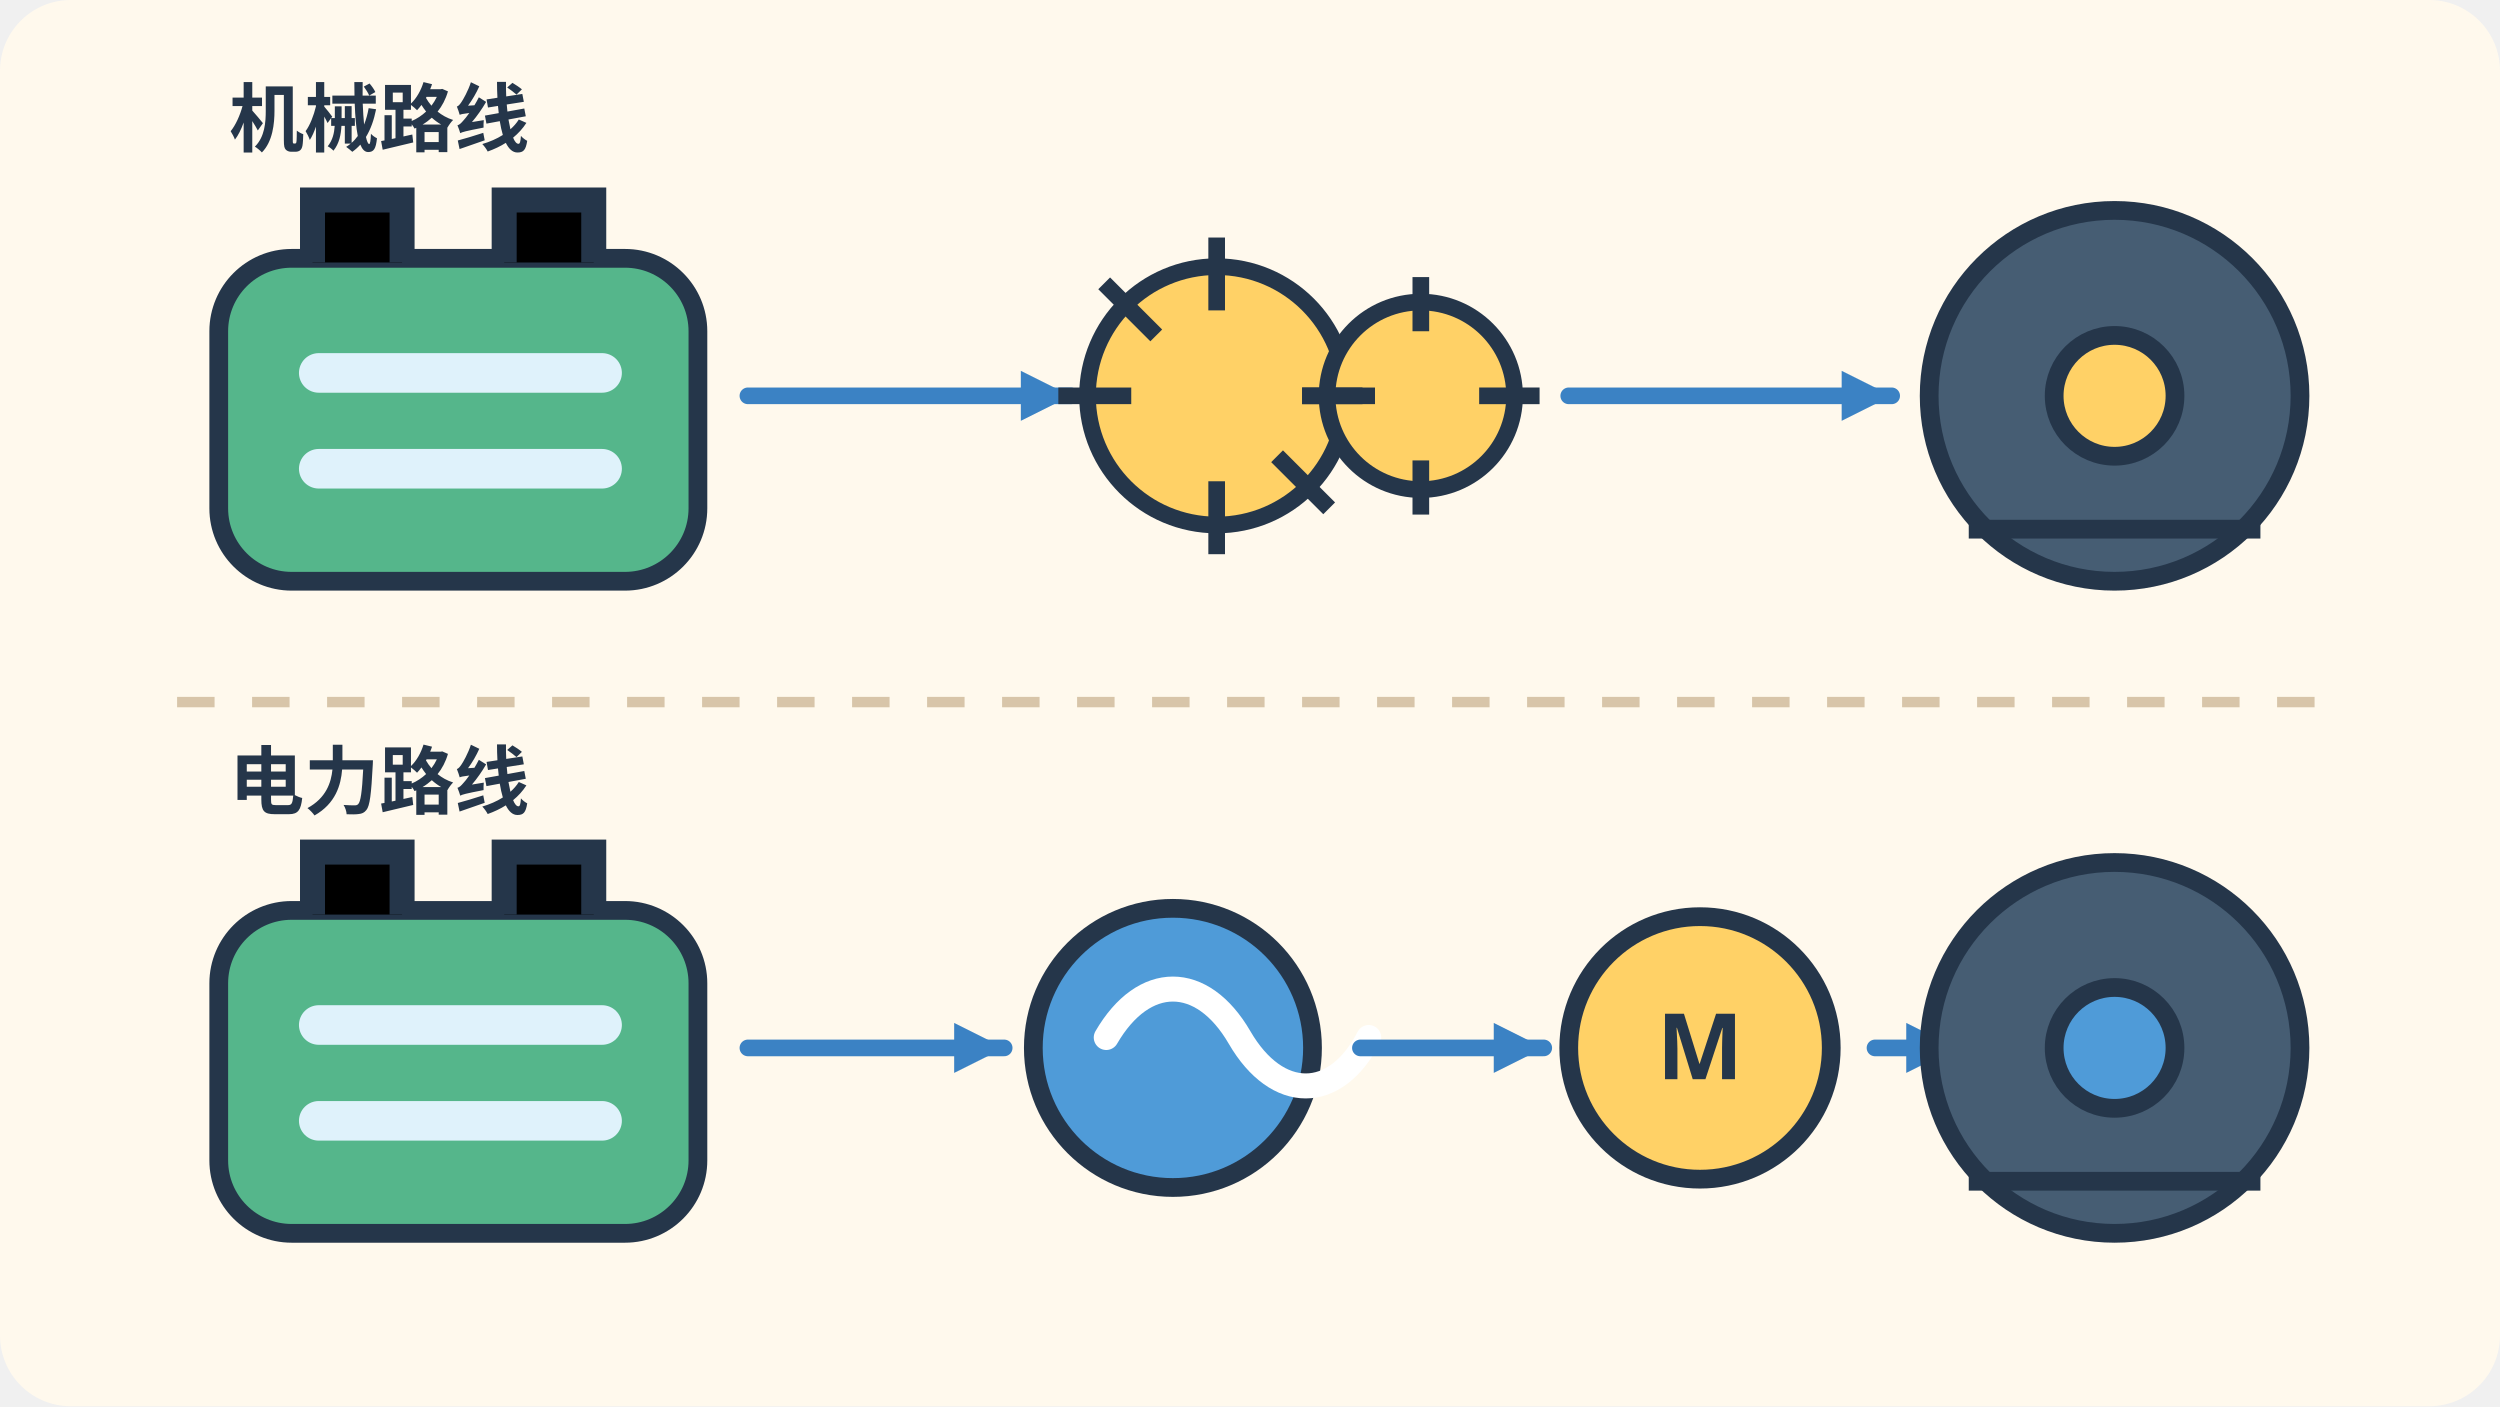
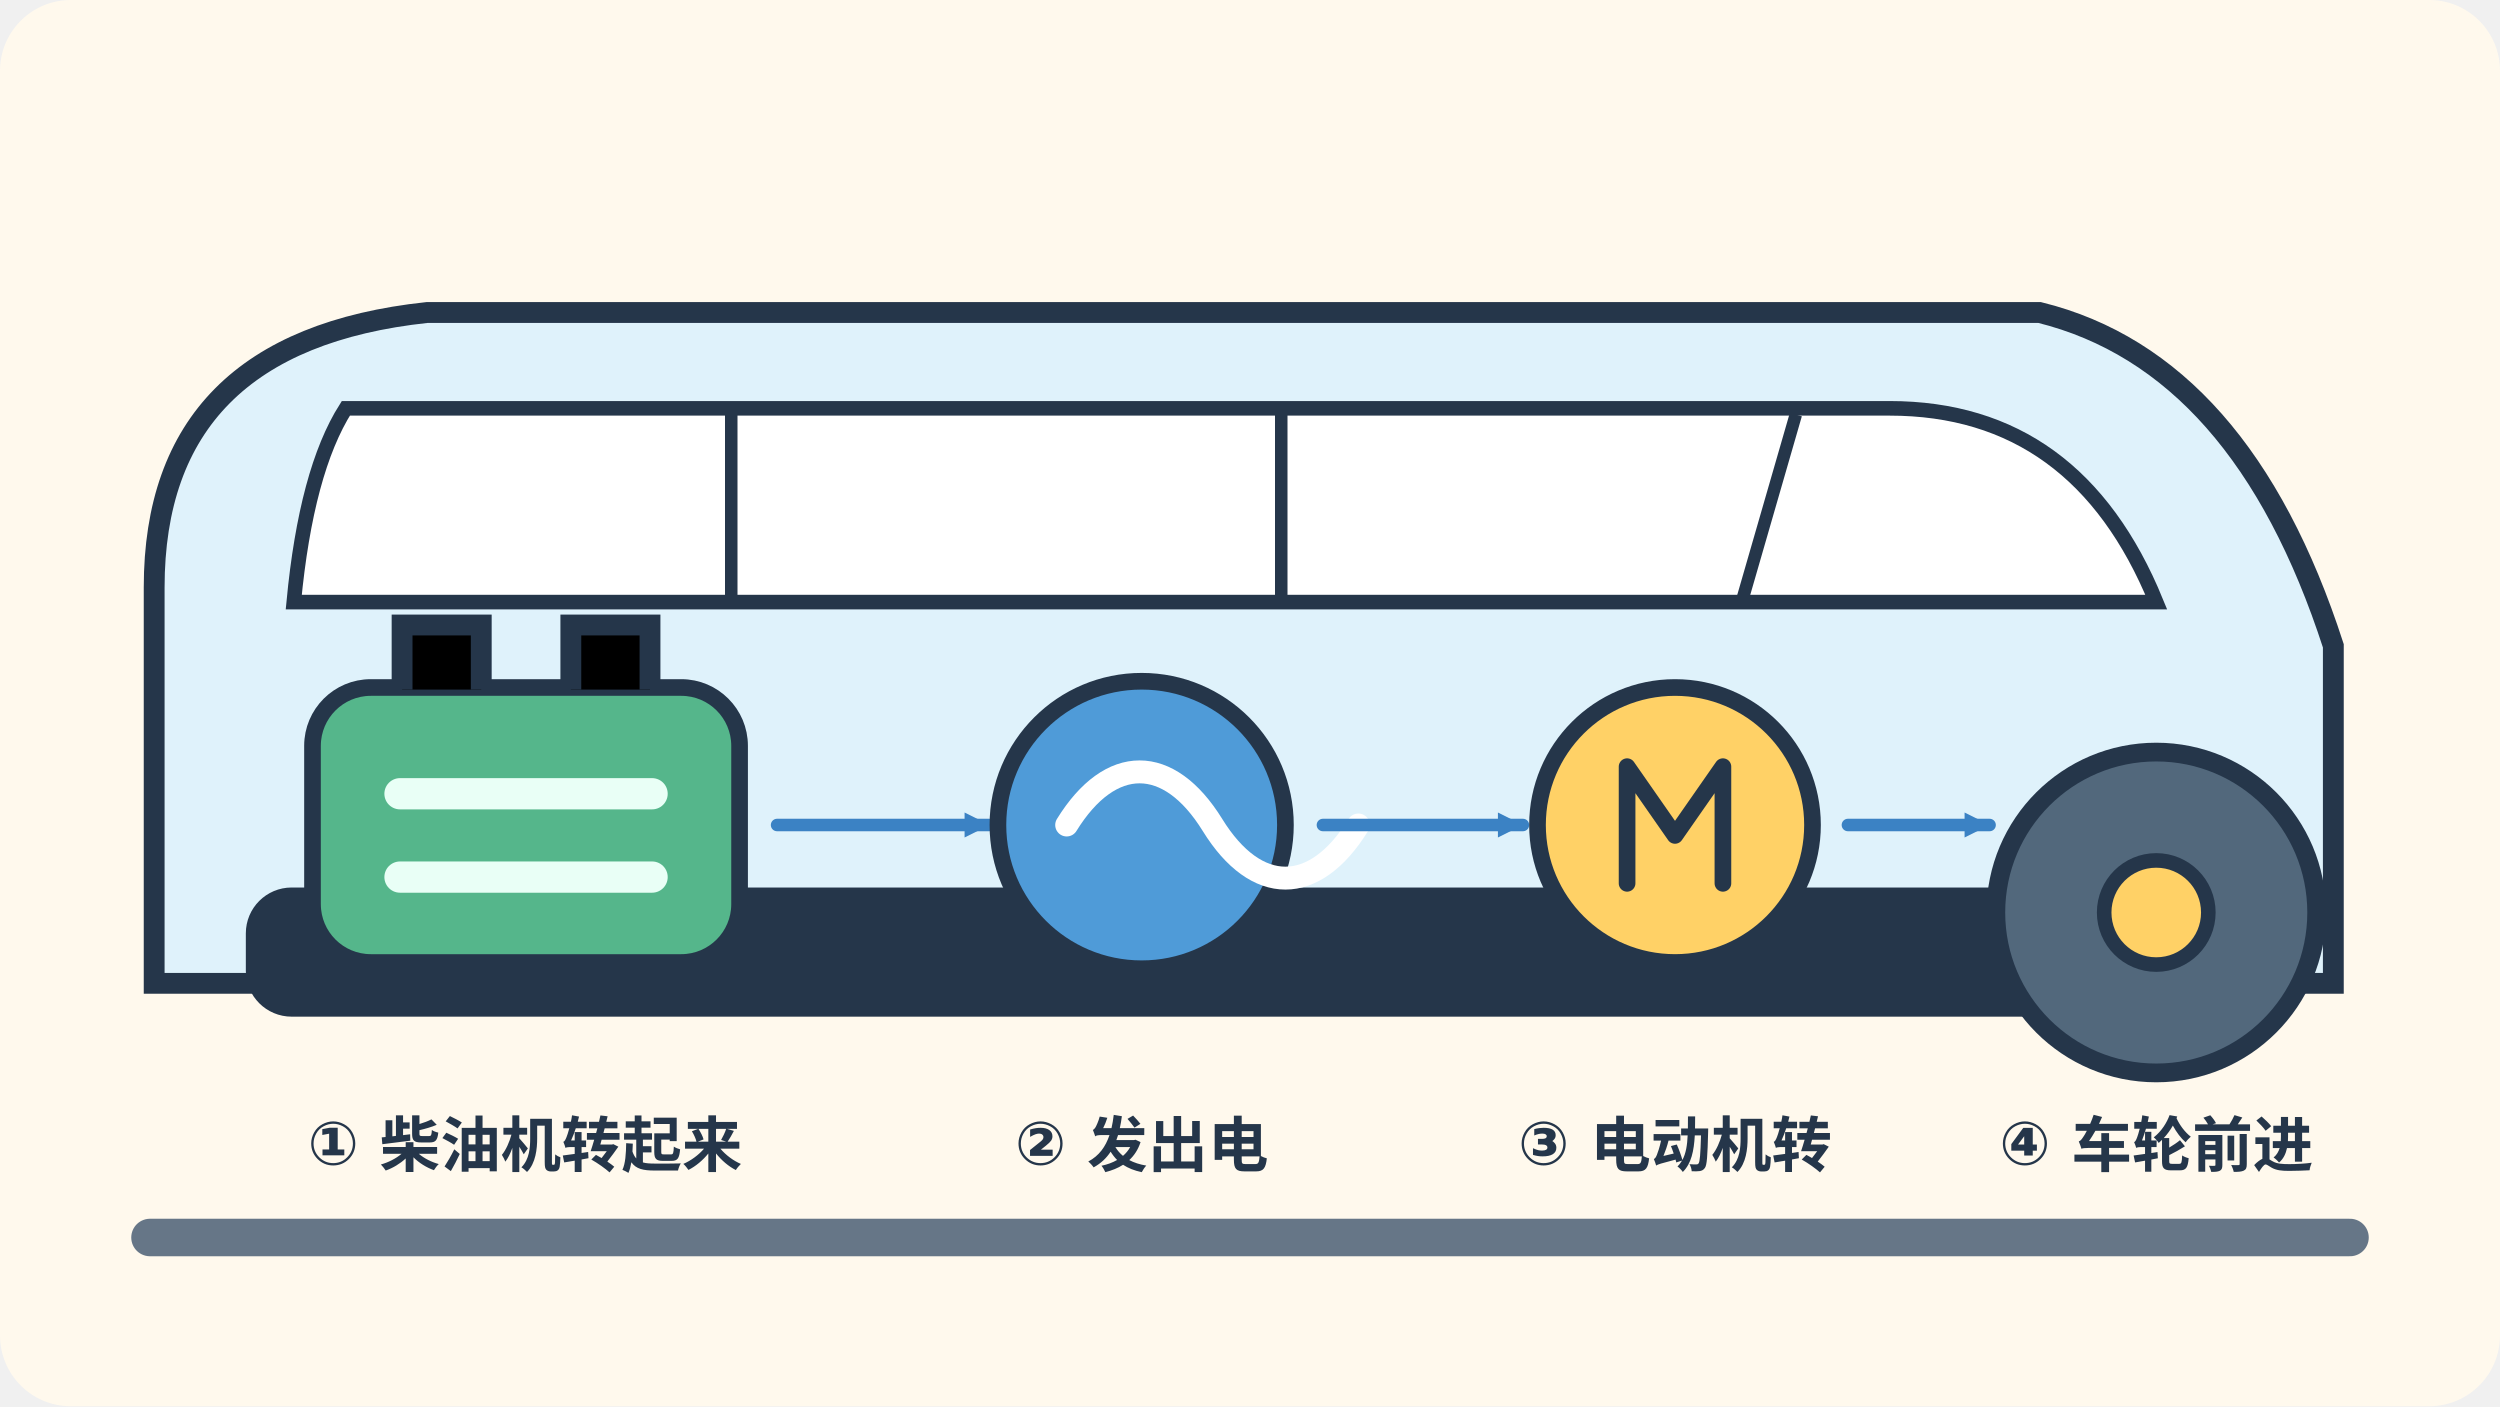
<svg xmlns="http://www.w3.org/2000/svg" viewBox="0 0 1200 675" role="img" aria-labelledby="title desc">
  <defs>
-     <marker id="arrow" viewBox="0 0 20 20" refX="18" refY="10" markerWidth="30" markerHeight="30" markerUnits="userSpaceOnUse" orient="auto">
-       <path d="M2 2 18 10 2 18Z" fill="#3b82c4" />
+     <marker id="arrow" viewBox="0 0 16 16" refX="14" refY="8" markerWidth="16" markerHeight="16" markerUnits="userSpaceOnUse" orient="auto">
+       <path d="M2 2 14 8 2 14Z" fill="#3b82c4" />
    </marker>
  </defs>
  <rect width="1200" height="675" rx="34" fill="#fff9ed" />
-   <path d="M85 337h1030" stroke="#d8c5a9" stroke-width="5" stroke-dasharray="18 18" />
-   <text x="110" y="70" font-family="sans-serif" font-size="36" font-weight="700" fill="#25364a">机械路线</text>
-   <g transform="translate(105 88)">
-     <rect x="0" y="36" width="230" height="155" rx="35" fill="#55b68b" stroke="#25364a" stroke-width="9" />
-     <path d="M45 38V8h43v30M137 38V8h43v30" stroke="#25364a" stroke-width="12" />
-     <path d="M48 91h136M48 137h136" stroke="#dff2fb" stroke-width="19" stroke-linecap="round" />
+   <path d="M74 472V282Q74 164 205 150H979Q1076 174 1120 310V472Z" fill="#dff2fb" stroke="#25364a" stroke-width="10" />
+   <path d="M166 196H907Q997 196 1035 289H141Q147 226 166 196Z" fill="#fff" stroke="#25364a" stroke-width="7" />
+   <path d="M351 196V289M615 196V289M862 199L836 289" stroke="#25364a" stroke-width="6" />
+   <rect x="118" y="426" width="942" height="62" rx="22" fill="#25364a" />
+   <g transform="translate(150 330)">
+     <rect width="205" height="132" rx="28" fill="#55b68b" stroke="#25364a" stroke-width="8" />
+     <path d="M43 1V-30h38V1M124 1V-30h38V1" stroke="#25364a" stroke-width="10" />
+     <path d="M42 51h121M42 91h121" stroke="#e9fff6" stroke-width="15" stroke-linecap="round" />
  </g>
-   <path d="M359 190h155" stroke="#3b82c4" stroke-width="8" stroke-linecap="round" marker-end="url(#arrow)" />
-   <g fill="#ffd166" stroke="#25364a" stroke-width="8">
-     <circle cx="584" cy="190" r="62" />
-     <circle cx="682" cy="190" r="45" />
+   <path d="M373 396H475" fill="none" stroke="#3b82c4" stroke-width="6" stroke-linecap="round" marker-end="url(#arrow)" />
+   <g transform="translate(548 396)">
+     <circle r="69" fill="#4f9bd8" stroke="#25364a" stroke-width="8" />
+     <path d="M-36 0c21-34 49-34 70 0s49 34 70 0" fill="none" stroke="#fff" stroke-width="11" stroke-linecap="round" />
  </g>
-   <g stroke="#25364a" stroke-width="8">
-     <path d="M584 114v35M584 231v35M508 190h35M625 190h35M530 136l25 25M613 219l25 25" />
-     <path d="M682 133v26M682 221v26M625 190h29M710 190h29" />
+   <path d="M635 396H731" fill="none" stroke="#3b82c4" stroke-width="6" stroke-linecap="round" marker-end="url(#arrow)" />
+   <g transform="translate(804 396)">
+     <circle r="66" fill="#ffd166" stroke="#25364a" stroke-width="8" />
+     <path d="M-23-28v56M23-28v56M-23-28 0 5 23-28" fill="none" stroke="#25364a" stroke-width="8" stroke-linecap="round" stroke-linejoin="round" />
  </g>
-   <path d="M753 190h155" stroke="#3b82c4" stroke-width="8" stroke-linecap="round" marker-end="url(#arrow)" />
-   <g transform="translate(1015 190)" fill="#465d73" stroke="#25364a" stroke-width="9">
-     <circle r="89" />
-     <circle r="29" fill="#ffd166" />
-     <path d="M-70 64h140" />
+   <path d="M887 396H955" fill="none" stroke="#3b82c4" stroke-width="6" stroke-linecap="round" marker-end="url(#arrow)" />
+   <g transform="translate(1035 438)">
+     <circle r="77" fill="#52687c" stroke="#25364a" stroke-width="9" />
+     <circle r="25" fill="#ffd166" stroke="#25364a" stroke-width="7" />
  </g>
-   <g transform="translate(105 401)">
-     <rect x="0" y="36" width="230" height="155" rx="35" fill="#55b68b" stroke="#25364a" stroke-width="9" />
-     <path d="M45 38V8h43v30M137 38V8h43v30" stroke="#25364a" stroke-width="12" />
-     <path d="M48 91h136M48 137h136" stroke="#dff2fb" stroke-width="19" stroke-linecap="round" />
+   <g font-family="system-ui, sans-serif" font-size="29" font-weight="750" text-anchor="middle" fill="#25364a">
+     <text x="252" y="559">① 柴油机转起来</text>
+     <text x="548" y="559">② 发出电</text>
+     <text x="804" y="559">③ 电动机转</text>
+     <text x="1035" y="559">④ 车轮前进</text>
  </g>
-   <text x="110" y="388" font-family="sans-serif" font-size="36" font-weight="700" fill="#25364a">电力路线</text>
-   <path d="M359 503h123" stroke="#3b82c4" stroke-width="8" stroke-linecap="round" marker-end="url(#arrow)" />
-   <g transform="translate(563 503)">
-     <circle r="67" fill="#4f9bd8" stroke="#25364a" stroke-width="9" />
-     <path d="M-32-5c18-31 46-31 64 0S78 26 94-5" fill="none" stroke="#fff" stroke-width="12" stroke-linecap="round" />
-   </g>
-   <path d="M653 503h88" stroke="#3b82c4" stroke-width="8" stroke-linecap="round" marker-end="url(#arrow)" />
-   <g transform="translate(816 503)">
-     <circle r="63" fill="#ffd166" stroke="#25364a" stroke-width="9" />
-     <text y="15" font-family="sans-serif" font-size="44" font-weight="700" text-anchor="middle" fill="#25364a">M</text>
-   </g>
-   <path d="M900 503h39" stroke="#3b82c4" stroke-width="8" stroke-linecap="round" marker-end="url(#arrow)" />
-   <g transform="translate(1015 503)" fill="#465d73" stroke="#25364a" stroke-width="9">
-     <circle r="89" />
-     <circle r="29" fill="#4f9bd8" />
-     <path d="M-70 64h140" />
-   </g>
+   <path d="M72 594H1128" stroke="#667687" stroke-width="18" stroke-linecap="round" />
</svg>
